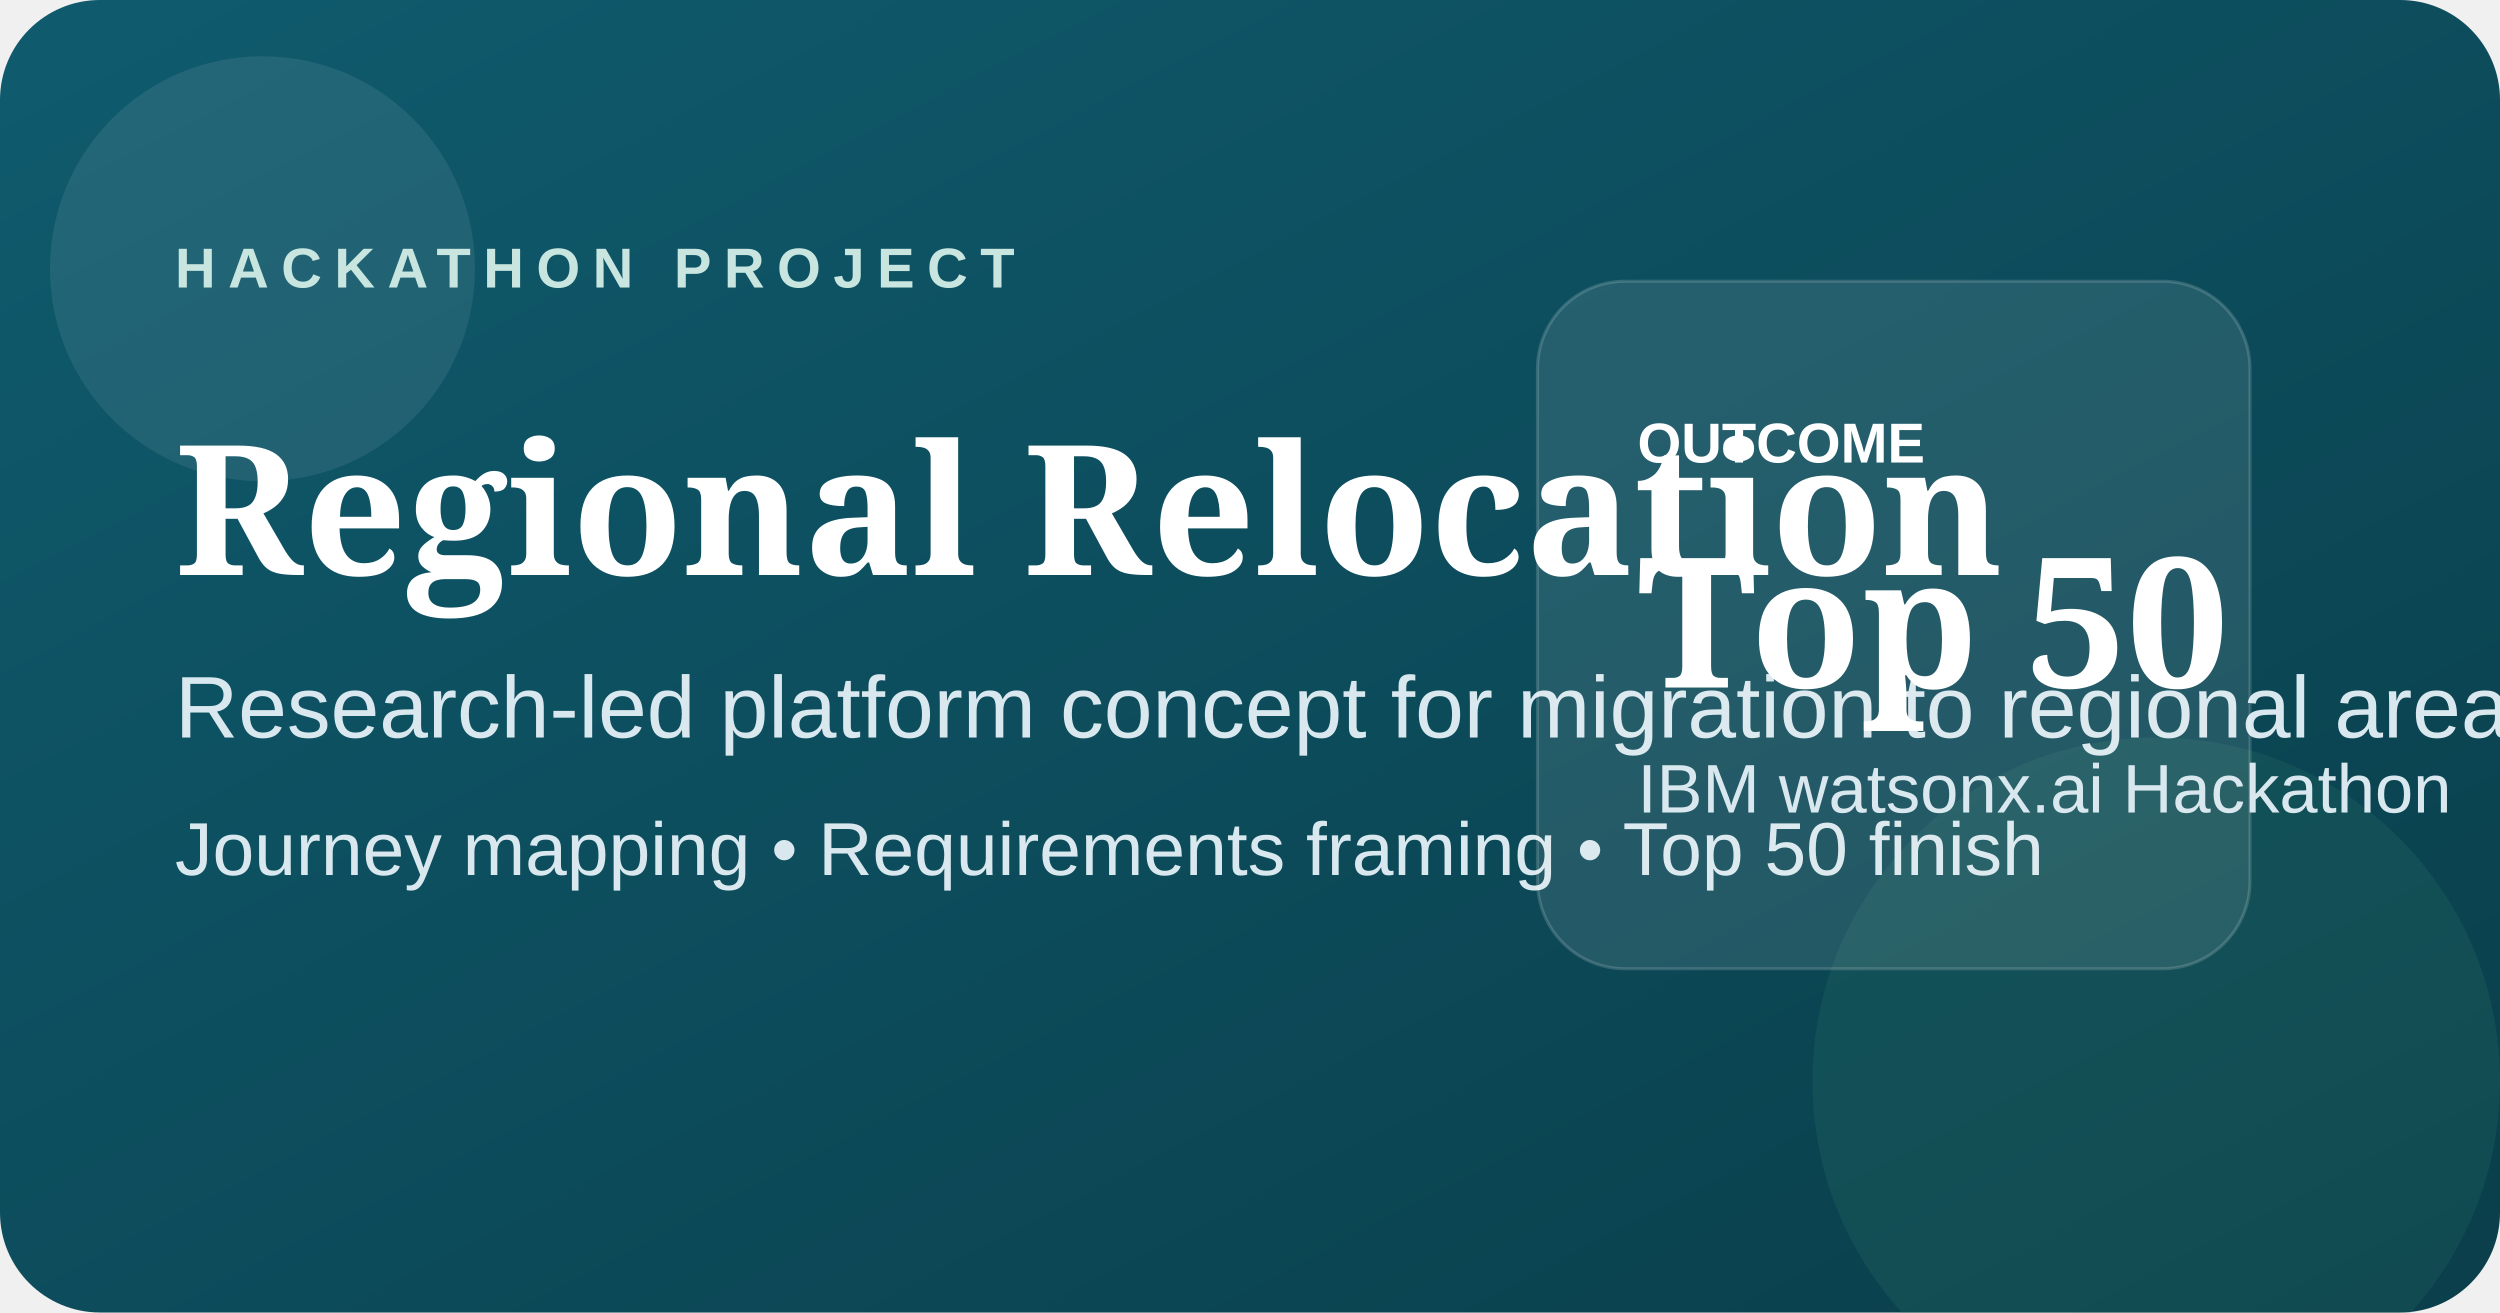
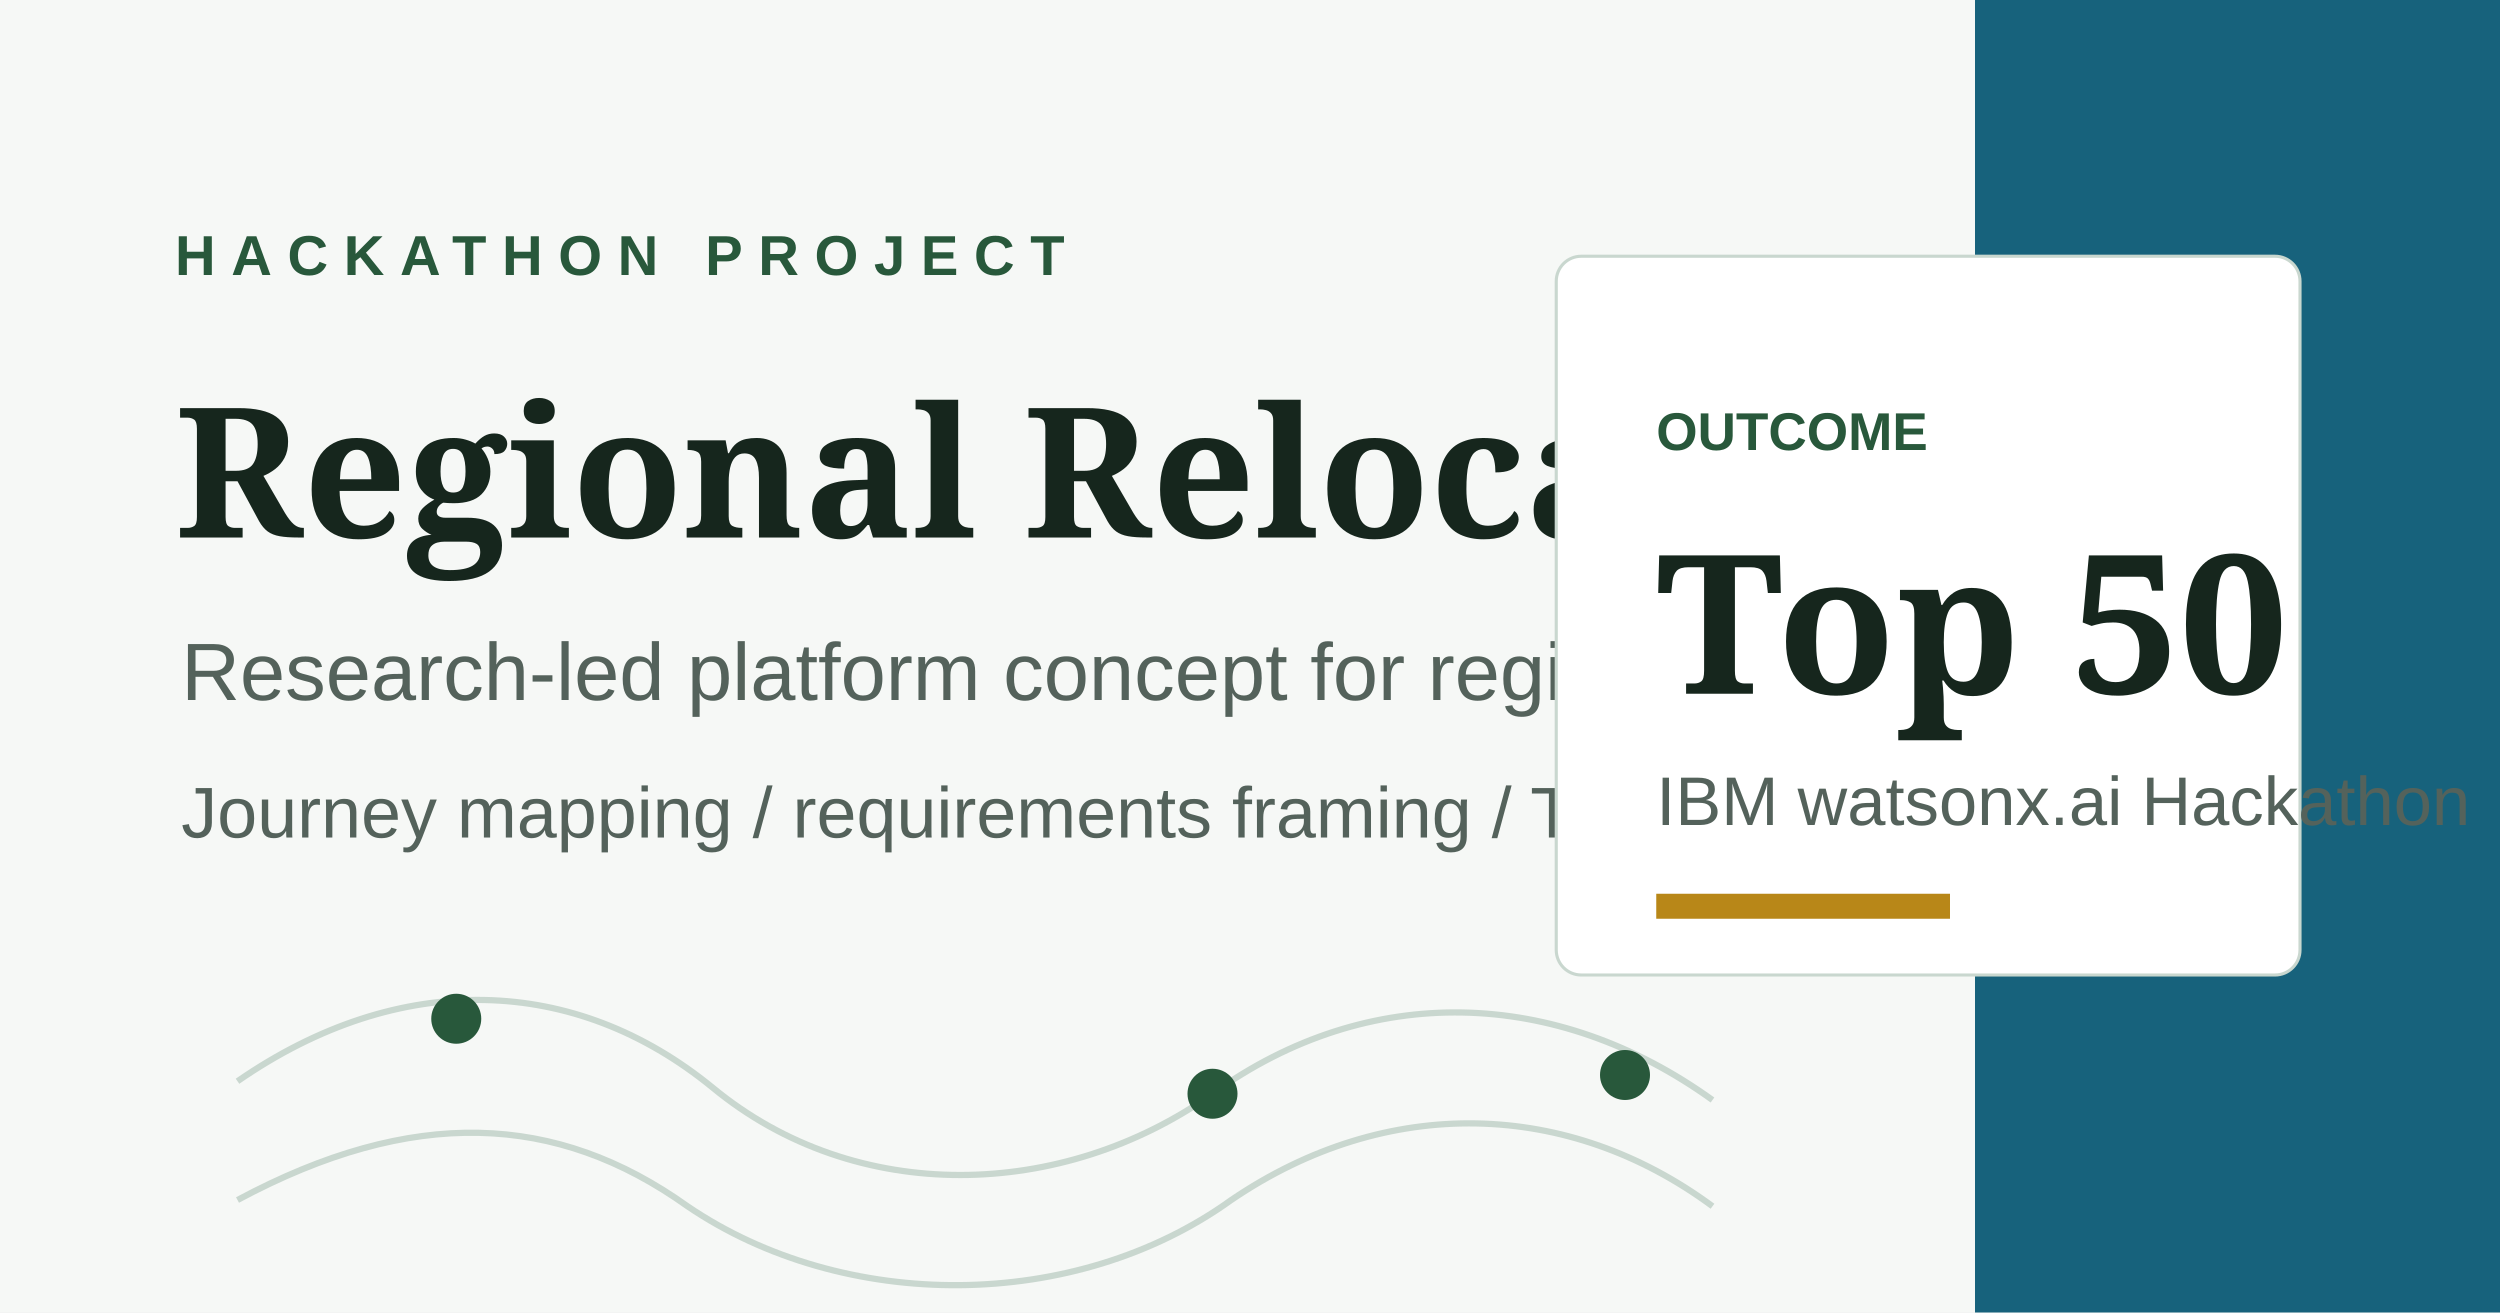
<svg xmlns="http://www.w3.org/2000/svg" viewBox="0 0 800 420" role="img" aria-label="Regional relocation platform cover art">
-   <defs>
-     <linearGradient id="bg" x1="0%" x2="100%" y1="0%" y2="100%">
-       <stop offset="0%" stop-color="#0F5B6E" />
-       <stop offset="100%" stop-color="#0A3E4A" />
-     </linearGradient>
-   </defs>
-   <rect width="800" height="420" fill="url(#bg)" rx="32" />
-   <circle cx="84" cy="86" r="68" fill="#FFFFFF" fill-opacity="0.08" />
-   <circle cx="690" cy="346" r="110" fill="#2E7D6B" fill-opacity="0.2" />
-   <text x="56" y="92" fill="#C8E6DF" font-family="'Public Sans', Arial, sans-serif" font-size="18" font-weight="700" letter-spacing="4">HACKATHON PROJECT</text>
-   <text x="56" y="184" fill="#FFFFFF" font-family="'Source Serif 4', Georgia, serif" font-size="58" font-weight="700">Regional Relocation</text>
-   <text x="56" y="236" fill="#D8E8EE" font-family="'Public Sans', Arial, sans-serif" font-size="28">
-     Research-led platform concept for migration to regional areas
+   <rect width="800" height="420" fill="#F6F8F6" />
+   <rect x="632" y="0" width="168" height="420" fill="#17627C" />
+   <text x="56" y="88" fill="#28583B" font-family="'Public Sans', Arial, sans-serif" font-size="18" font-weight="700" letter-spacing="5">
+     HACKATHON PROJECT
  </text>
-   <text x="56" y="280" fill="#D8E8EE" font-family="'Public Sans', Arial, sans-serif" font-size="24">
-     Journey mapping • Requirements framing • Top 50 finish
+   <text x="56" y="172" fill="#16261D" font-family="'Source Serif 4', Georgia, serif" font-size="58" font-weight="700">
+     Regional Relocation
  </text>
-   <rect x="492" y="90" width="228" height="220" rx="28" fill="#FFFFFF" fill-opacity="0.1" stroke="#FFFFFF" stroke-opacity="0.16" />
-   <text x="524" y="148" fill="#FFFFFF" font-family="'Public Sans', Arial, sans-serif" font-size="18" font-weight="700">OUTCOME</text>
-   <text x="524" y="220" fill="#FFFFFF" font-family="'Source Serif 4', Georgia, serif" font-size="58" font-weight="700">Top 50</text>
-   <text x="524" y="260" fill="#D8E8EE" font-family="'Public Sans', Arial, sans-serif" font-size="22">IBM watsonx.ai Hackathon</text>
+   <text x="58" y="224" fill="#54625B" font-family="'Public Sans', Arial, sans-serif" font-size="26">
+     Research-led platform concept for regional moves
+   </text>
+   <text x="58" y="268" fill="#54625B" font-family="'Public Sans', Arial, sans-serif" font-size="23">
+     Journey mapping / requirements framing / Top 50 finish
+   </text>
+   <g fill="none" stroke="#C9D7CF" stroke-width="2">
+     <path d="M76 346 C128 310 184 312 228 348 C274 386 340 384 388 350 C438 314 498 316 548 352" />
+     <path d="M76 384 C132 354 178 356 220 386 C270 420 344 420 394 384 C444 350 502 352 548 386" />
+   </g>
+   <g fill="#28583B">
+     <circle cx="146" cy="326" r="8" />
+     <circle cx="388" cy="350" r="8" />
+     <circle cx="520" cy="344" r="8" />
+   </g>
+   <rect x="498" y="82" width="238" height="230" rx="8" fill="#FFFFFF" stroke="#C9D7CF" />
+   <text x="530" y="144" fill="#28583B" font-family="'Public Sans', Arial, sans-serif" font-size="17" font-weight="700">
+     OUTCOME
+   </text>
+   <text x="530" y="222" fill="#16261D" font-family="'Source Serif 4', Georgia, serif" font-size="62" font-weight="700">
+     Top 50
+   </text>
+   <text x="530" y="264" fill="#54625B" font-family="'Public Sans', Arial, sans-serif" font-size="22">
+     IBM watsonx.ai Hackathon
+   </text>
+   <rect x="530" y="286" width="94" height="8" fill="#B88718" />
</svg>
